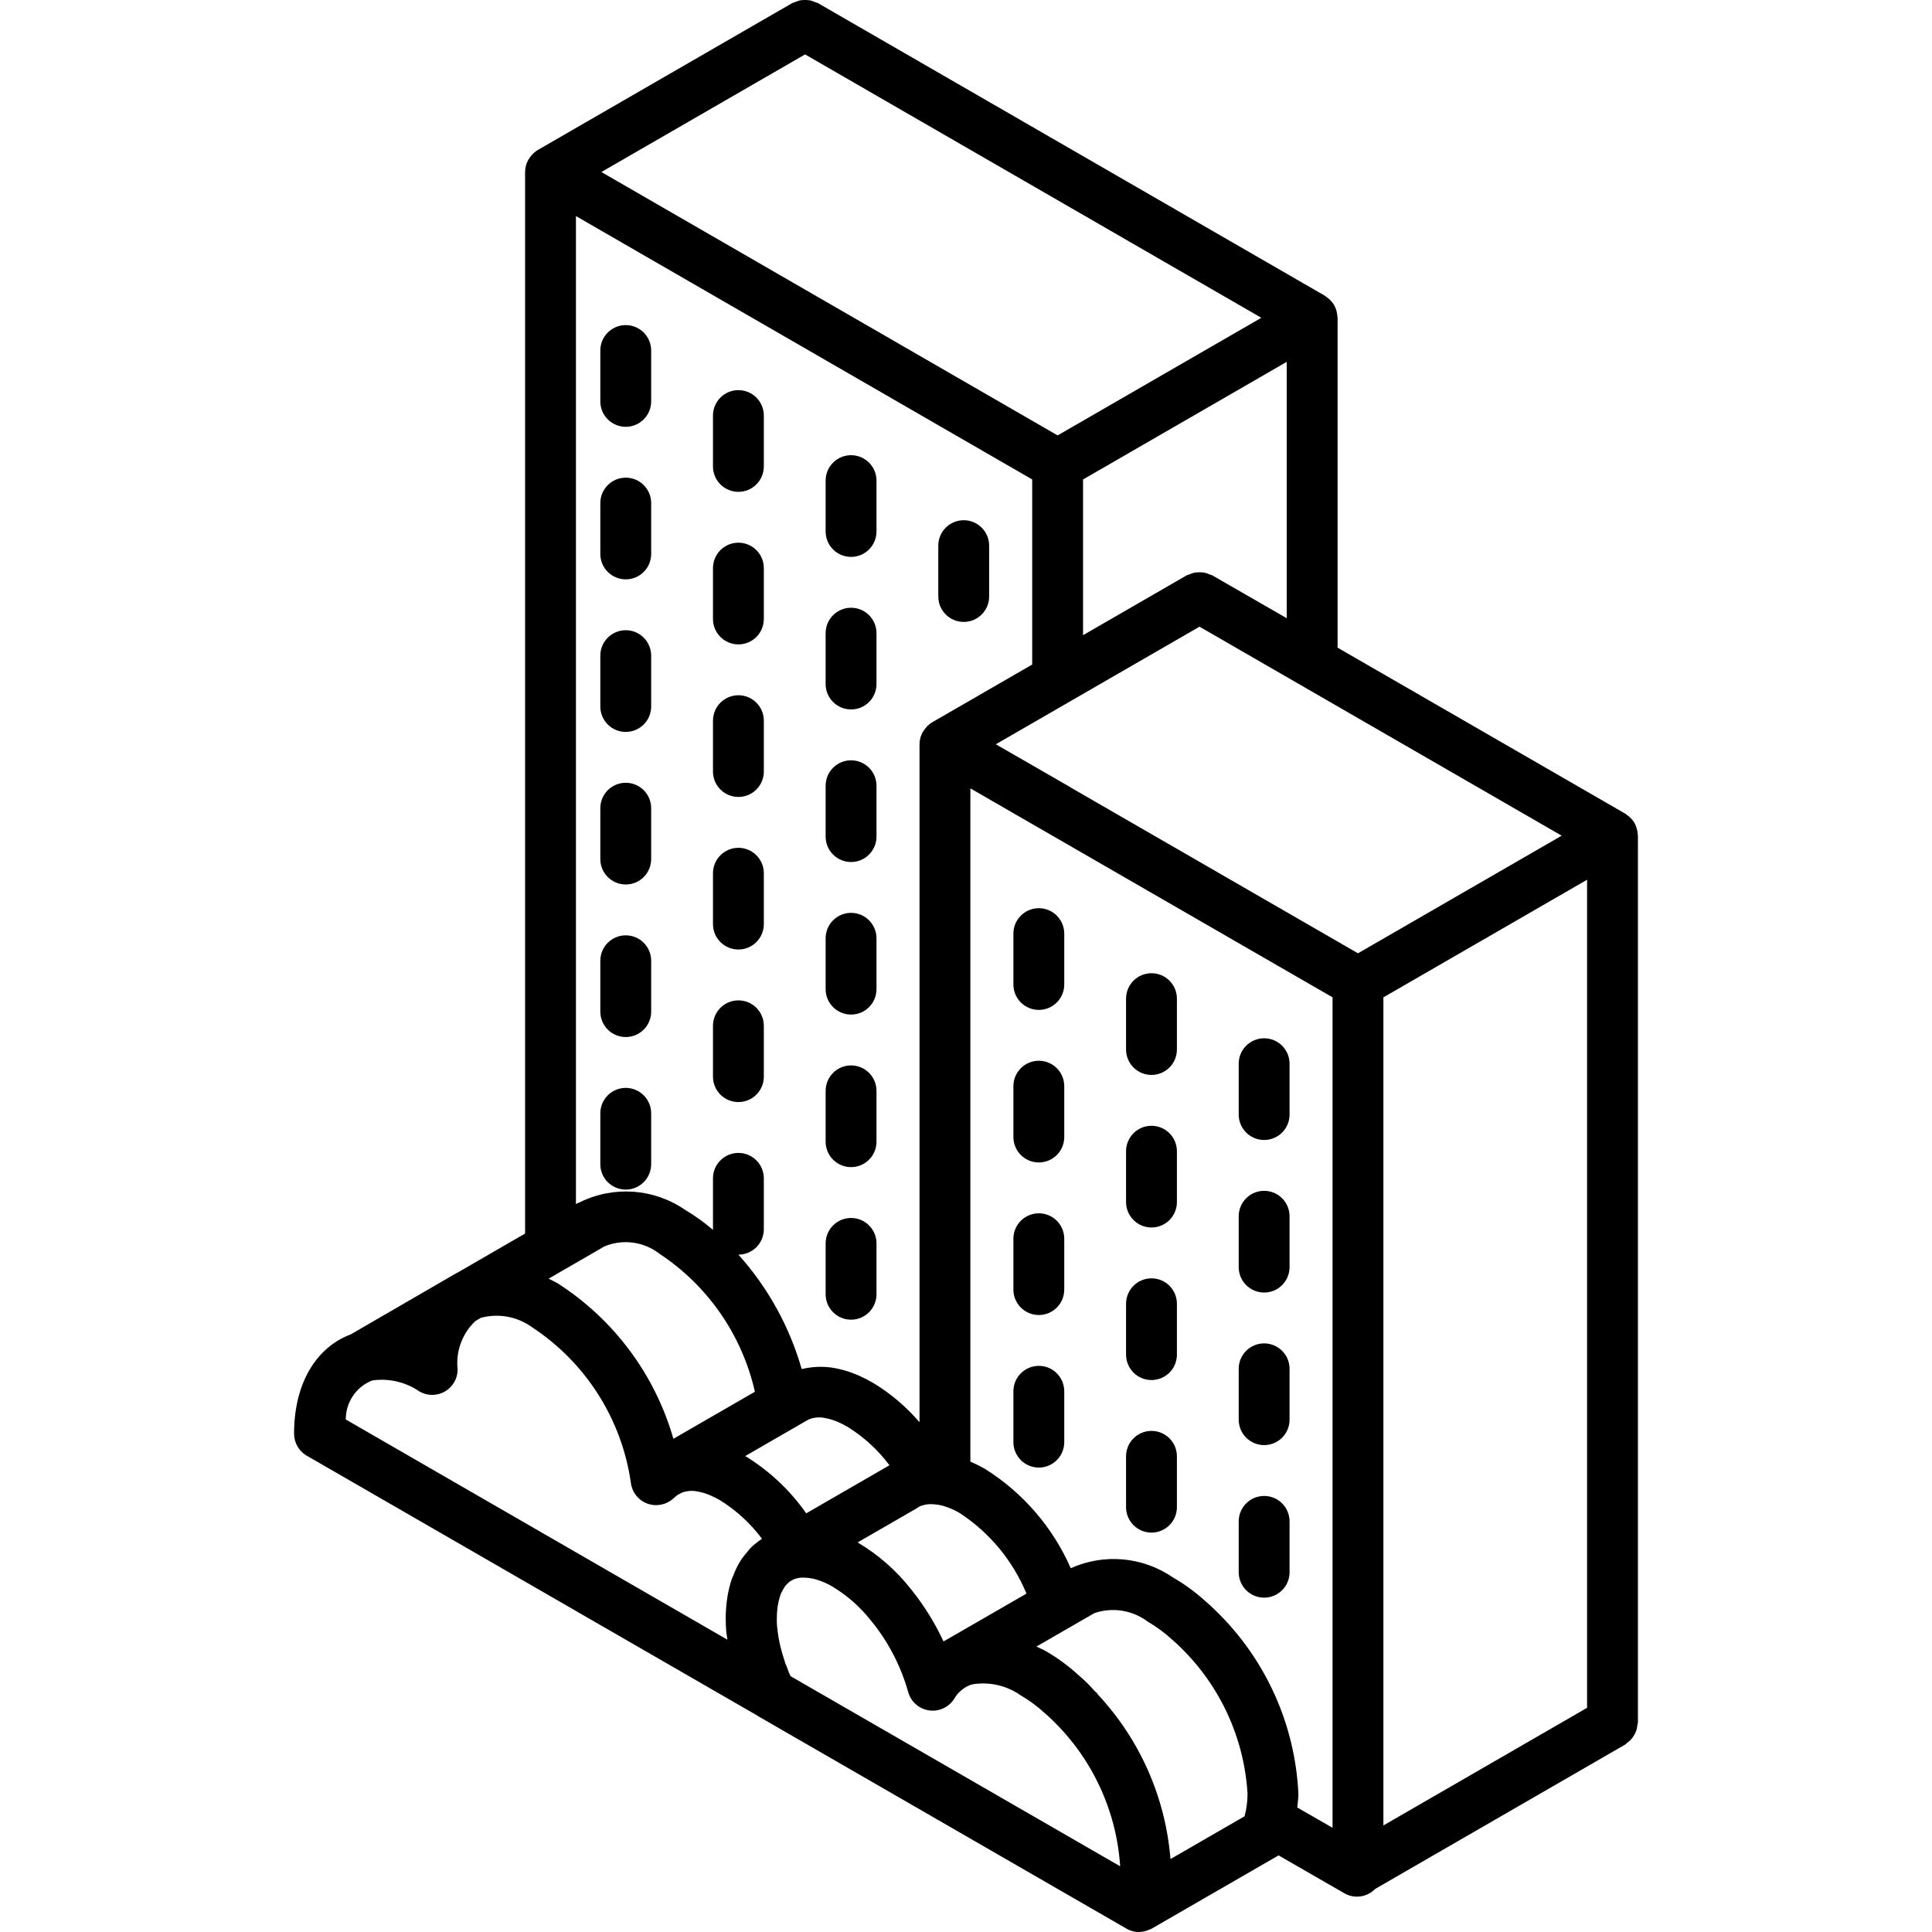
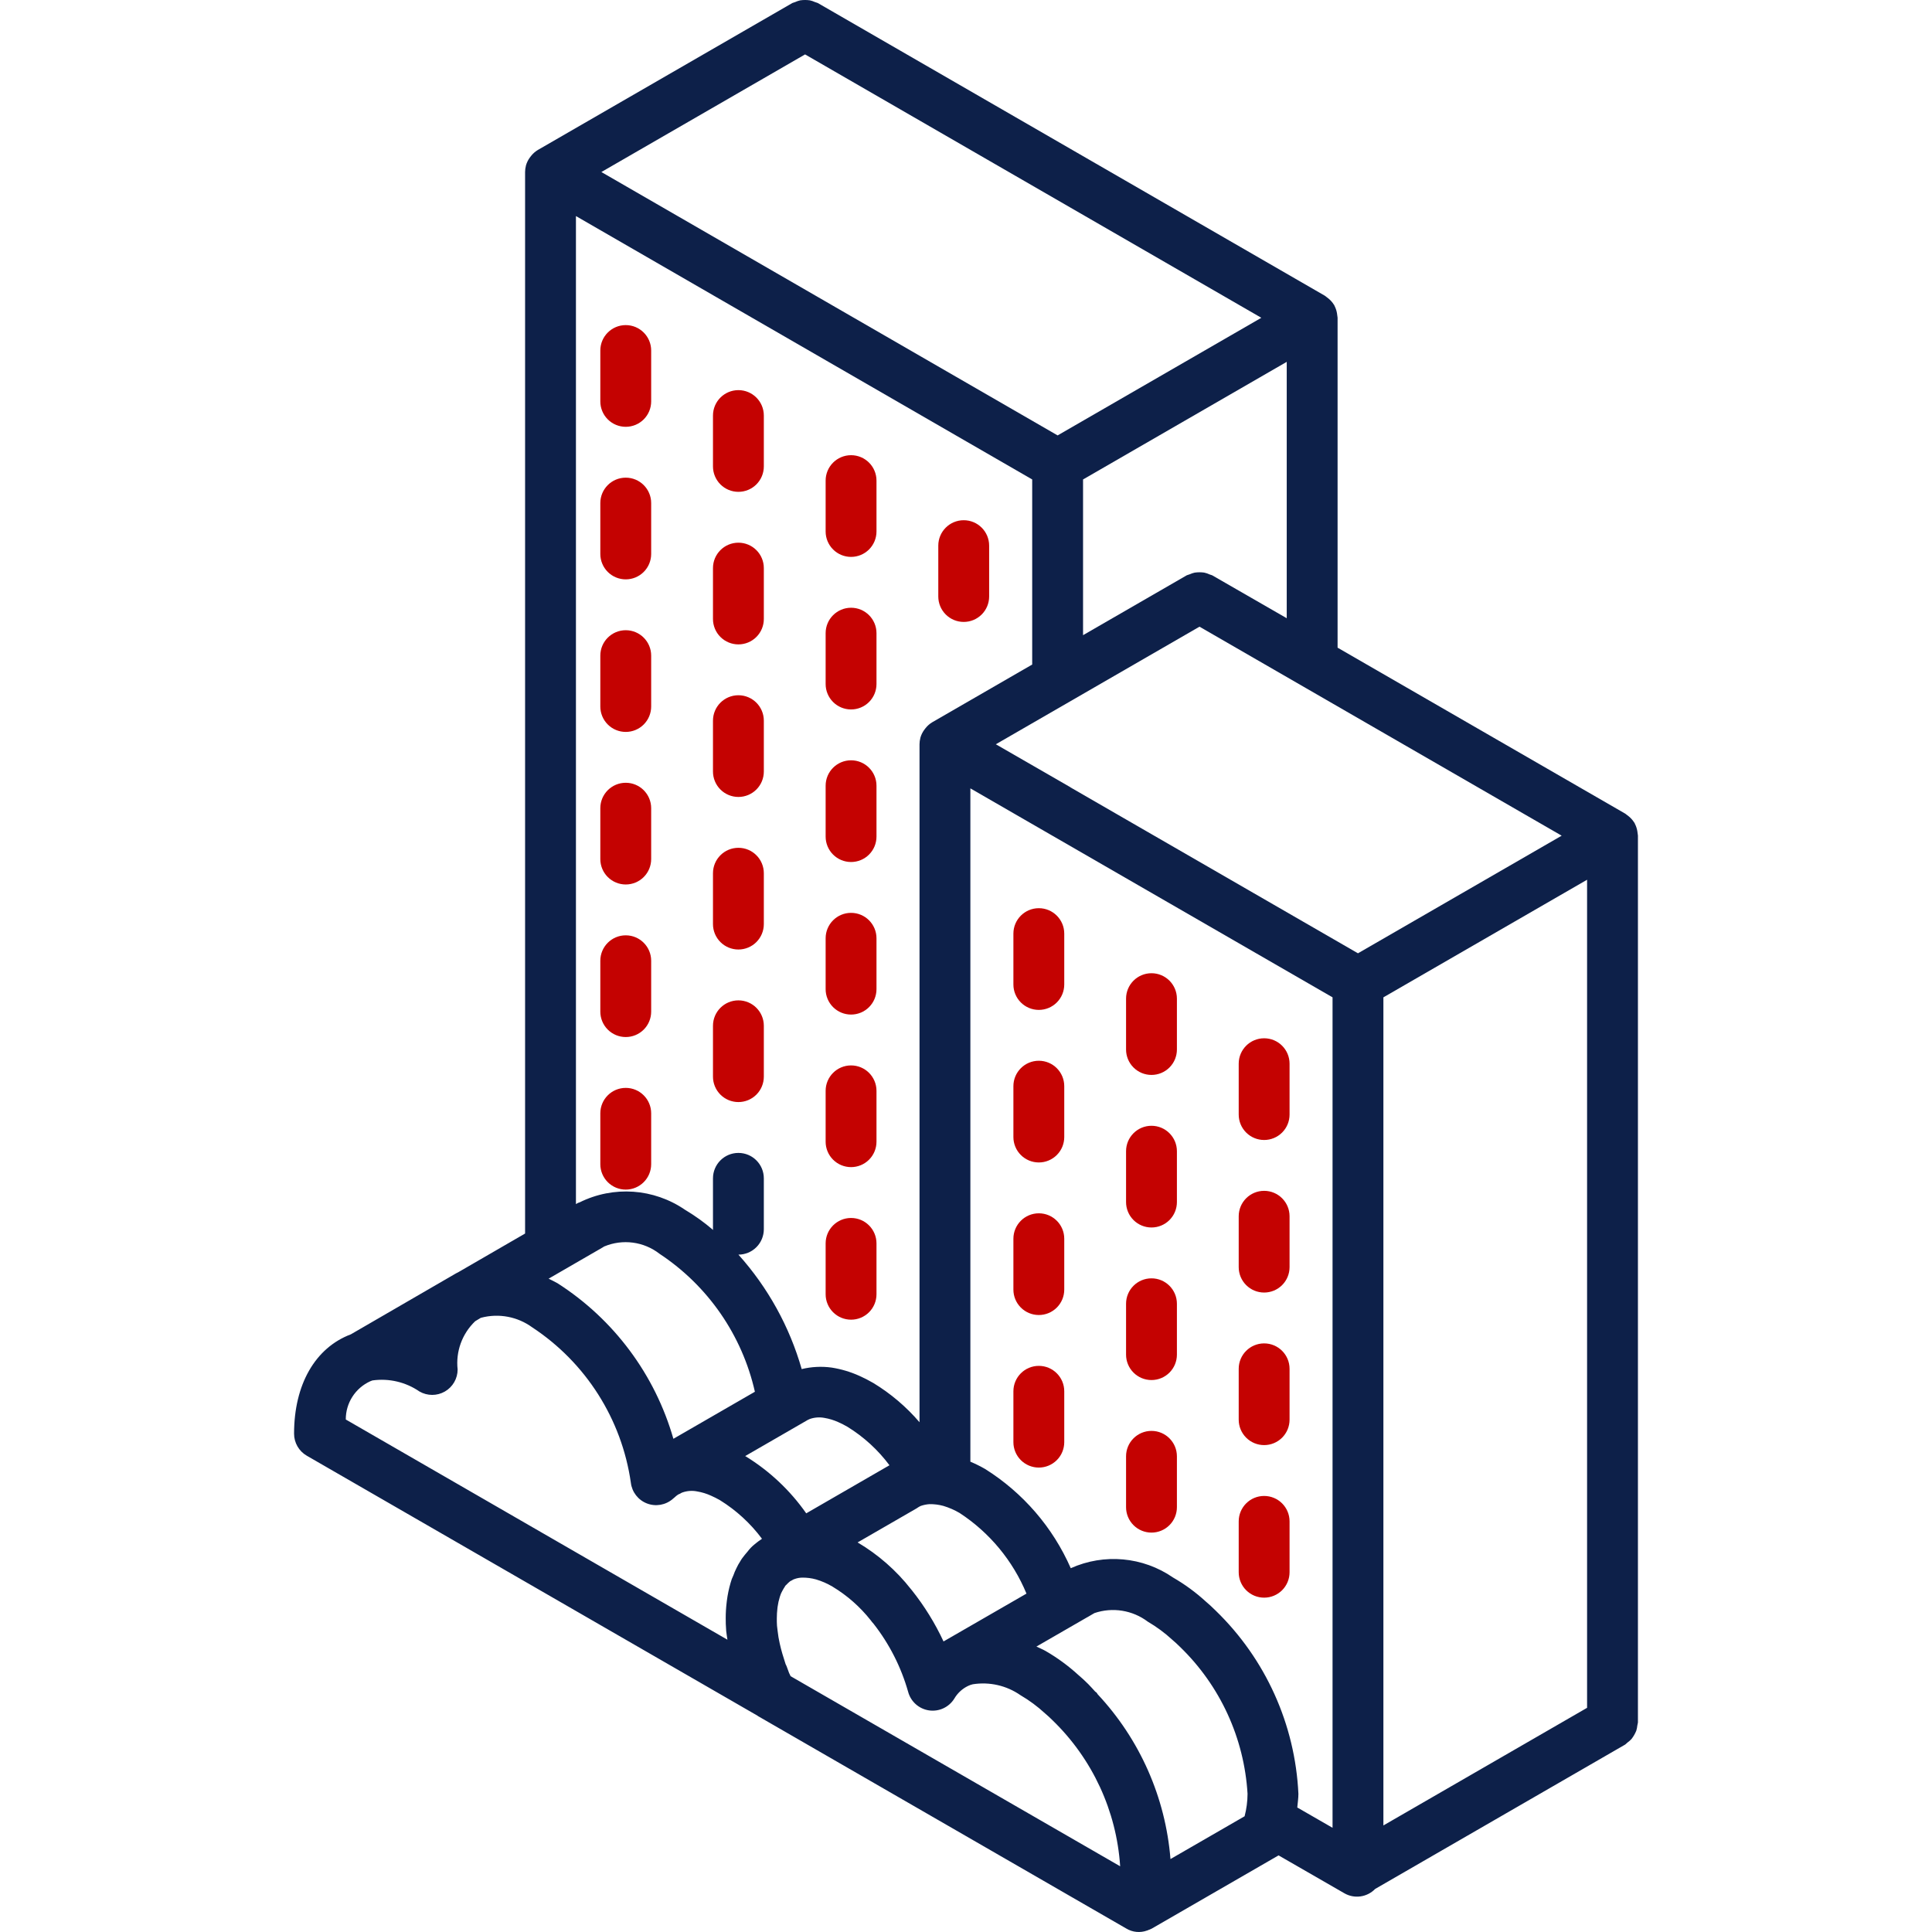
<svg xmlns="http://www.w3.org/2000/svg" version="1.1" id="Capa_1" x="0px" y="0px" viewBox="0 0 511.896 511.896" style="enable-background:new 0 0 511.896 511.896;" xml:space="preserve">
  <g>
    <g>
      <g>
-         <path d="M275.244,361.895c-3.721,0-6.737,3.016-6.737,6.737v13.474c-0.001,1.787,0.708,3.501,1.972,4.765     c1.264,1.264,2.978,1.973,4.765,1.972c1.787,0.001,3.501-0.708,4.765-1.972c1.264-1.264,1.973-2.978,1.972-4.765v-13.474     C281.981,364.911,278.965,361.895,275.244,361.895z" />
-         <path d="M275.244,321.474c-3.721,0-6.737,3.016-6.737,6.737v13.474c-0.001,1.787,0.708,3.501,1.972,4.765     s2.978,1.973,4.765,1.972c1.787,0.001,3.501-0.708,4.765-1.972c1.264-1.264,1.973-2.978,1.972-4.765v-13.474     C281.981,324.49,278.965,321.474,275.244,321.474z" />
-         <path d="M275.244,240.632c-3.721,0-6.737,3.016-6.737,6.737v13.474c-0.001,1.787,0.708,3.501,1.972,4.765     s2.978,1.973,4.765,1.972c1.787,0.001,3.501-0.708,4.765-1.972c1.264-1.264,1.973-2.978,1.972-4.765v-13.474     C281.981,243.648,278.965,240.632,275.244,240.632z" />
-         <path d="M275.244,281.053c-3.721,0-6.737,3.016-6.737,6.737v13.474c-0.001,1.787,0.708,3.501,1.972,4.765     c1.264,1.264,2.978,1.973,4.765,1.972c1.787,0.001,3.501-0.708,4.765-1.972c1.264-1.264,1.973-2.978,1.972-4.765V287.79     C281.981,284.069,278.965,281.053,275.244,281.053z" />
-         <path d="M305.093,257.862c-3.721,0-6.737,3.016-6.737,6.737v13.474c-0.001,1.787,0.708,3.501,1.972,4.765     s2.978,1.973,4.765,1.972c1.787,0.001,3.501-0.708,4.765-1.972c1.264-1.264,1.973-2.978,1.972-4.765v-13.474     C311.829,260.878,308.813,257.862,305.093,257.862z" />
-         <path d="M305.093,298.283c-3.721,0-6.737,3.016-6.737,6.737v13.474c-0.001,1.787,0.708,3.501,1.972,4.765     c1.264,1.264,2.978,1.973,4.765,1.972c1.787,0.001,3.501-0.708,4.765-1.972c1.264-1.264,1.973-2.978,1.972-4.765V305.02     C311.829,301.299,308.813,298.283,305.093,298.283z" />
-         <path d="M305.093,338.704c-3.721,0-6.737,3.016-6.737,6.737v13.474c-0.001,1.787,0.708,3.501,1.972,4.765     s2.978,1.973,4.765,1.972c1.787,0.001,3.501-0.708,4.765-1.972c1.264-1.264,1.973-2.978,1.972-4.765v-13.474     C311.829,341.72,308.813,338.704,305.093,338.704z" />
-         <path d="M305.093,379.125c-3.721,0-6.737,3.016-6.737,6.737v13.474c-0.001,1.787,0.708,3.501,1.972,4.765     c1.264,1.264,2.978,1.973,4.765,1.972c1.787,0.001,3.501-0.708,4.765-1.972c1.264-1.264,1.973-2.978,1.972-4.765v-13.474     C311.829,382.141,308.813,379.125,305.093,379.125z" />
-         <path d="M334.941,275.099c-3.721,0-6.737,3.016-6.737,6.737v13.474c-0.001,1.787,0.708,3.501,1.972,4.765     c1.264,1.264,2.978,1.973,4.765,1.972c1.787,0.001,3.501-0.708,4.765-1.972s1.973-2.978,1.972-4.765v-13.474     C341.678,278.115,338.662,275.099,334.941,275.099z" />
-         <path d="M334.941,315.52c-3.721,0-6.737,3.016-6.737,6.737v13.474c-0.001,1.787,0.708,3.501,1.972,4.765     c1.264,1.264,2.978,1.973,4.765,1.972c1.787,0.001,3.501-0.708,4.765-1.972c1.264-1.264,1.973-2.978,1.972-4.765v-13.474     C341.678,318.536,338.662,315.52,334.941,315.52z" />
-         <path d="M334.941,396.362c-3.721,0-6.737,3.016-6.737,6.737v13.474c-0.001,1.787,0.708,3.501,1.972,4.765     c1.264,1.264,2.978,1.973,4.765,1.972c1.787,0.001,3.501-0.708,4.765-1.972c1.264-1.264,1.973-2.978,1.972-4.765v-13.474     C341.678,399.378,338.662,396.362,334.941,396.362z" />
-         <path d="M334.941,355.941c-3.721,0-6.737,3.016-6.737,6.737v13.474c-0.001,1.787,0.708,3.501,1.972,4.765     c1.264,1.264,2.978,1.973,4.765,1.972c1.787,0.001,3.501-0.708,4.765-1.972s1.973-2.978,1.972-4.765v-13.474     C341.678,358.957,338.662,355.941,334.941,355.941z" />
-         <path d="M165.796,234.349c1.787,0.001,3.501-0.708,4.765-1.972c1.264-1.264,1.973-2.978,1.972-4.765v-13.474     c0-3.721-3.016-6.737-6.737-6.737s-6.737,3.016-6.737,6.737v13.474c-0.001,1.787,0.708,3.501,1.972,4.765     C162.295,233.64,164.009,234.35,165.796,234.349z" />
-         <path d="M165.796,153.507c1.787,0.001,3.501-0.708,4.765-1.972c1.264-1.264,1.973-2.978,1.972-4.765v-13.474     c0-3.721-3.016-6.737-6.737-6.737s-6.737,3.016-6.737,6.737v13.474c-0.001,1.787,0.708,3.501,1.972,4.765     C162.295,152.798,164.009,153.508,165.796,153.507z" />
-         <path d="M165.796,113.086c1.787,0.001,3.501-0.708,4.765-1.972c1.264-1.264,1.973-2.978,1.972-4.765V92.875     c0-3.721-3.016-6.737-6.737-6.737s-6.737,3.016-6.737,6.737v13.474c-0.001,1.787,0.708,3.501,1.972,4.765     C162.295,112.377,164.009,113.087,165.796,113.086z" />
-         <path d="M165.796,193.928c1.787,0.001,3.501-0.708,4.765-1.972c1.264-1.264,1.973-2.978,1.972-4.765v-13.474     c0-3.721-3.016-6.737-6.737-6.737s-6.737,3.016-6.737,6.737v13.474c-0.001,1.787,0.708,3.501,1.972,4.765     C162.295,193.219,164.009,193.929,165.796,193.928z" />
-         <path d="M165.796,274.77c1.787,0.001,3.501-0.708,4.765-1.972c1.264-1.264,1.973-2.978,1.972-4.765v-13.474     c0-3.721-3.016-6.737-6.737-6.737s-6.737,3.016-6.737,6.737v13.474c-0.001,1.787,0.708,3.501,1.972,4.765     C162.295,274.061,164.009,274.771,165.796,274.77z" />
-         <path d="M165.796,315.191c1.787,0.001,3.501-0.708,4.765-1.972c1.264-1.264,1.973-2.978,1.972-4.765V294.98     c0-3.721-3.016-6.737-6.737-6.737s-6.737,3.016-6.737,6.737v13.474c-0.001,1.787,0.708,3.501,1.972,4.765     C162.295,314.482,164.009,315.192,165.796,315.191z" />
-         <path d="M195.645,251.579c1.787,0.001,3.501-0.708,4.765-1.972s1.973-2.978,1.972-4.765v-13.474c0-3.721-3.016-6.737-6.737-6.737     c-3.721,0-6.737,3.016-6.737,6.737v13.474c-0.001,1.787,0.708,3.501,1.972,4.765S193.858,251.58,195.645,251.579z" />
-         <path d="M195.645,211.158c1.787,0.001,3.501-0.708,4.765-1.972c1.264-1.264,1.973-2.978,1.972-4.765v-13.474     c0-3.721-3.016-6.737-6.737-6.737c-3.721,0-6.737,3.016-6.737,6.737v13.474c-0.001,1.787,0.708,3.501,1.972,4.765     C192.144,210.45,193.858,211.159,195.645,211.158z" />
-         <path d="M195.645,130.316c1.787,0.001,3.501-0.708,4.765-1.972c1.264-1.264,1.973-2.978,1.972-4.765v-13.474     c0-3.721-3.016-6.737-6.737-6.737c-3.721,0-6.737,3.016-6.737,6.737v13.474c-0.001,1.787,0.708,3.501,1.972,4.765     C192.144,129.608,193.858,130.317,195.645,130.316z" />
-         <path d="M195.645,292c1.787,0.001,3.501-0.708,4.765-1.972c1.264-1.264,1.973-2.978,1.972-4.765V271.79     c0-3.721-3.016-6.737-6.737-6.737c-3.721,0-6.737,3.016-6.737,6.737v13.474c-0.001,1.787,0.708,3.501,1.972,4.765     C192.144,291.292,193.858,292.001,195.645,292z" />
-         <path d="M195.645,170.737c1.787,0.001,3.501-0.708,4.765-1.972s1.973-2.978,1.972-4.765v-13.474c0-3.721-3.016-6.737-6.737-6.737     c-3.721,0-6.737,3.016-6.737,6.737V164c-0.001,1.787,0.708,3.501,1.972,4.765S193.858,170.738,195.645,170.737z" />
-         <path d="M225.494,187.974c1.787,0.001,3.501-0.708,4.765-1.972c1.264-1.264,1.973-2.978,1.972-4.765v-13.474     c0-3.721-3.016-6.737-6.737-6.737s-6.737,3.016-6.737,6.737v13.474c-0.001,1.787,0.708,3.501,1.972,4.765     C221.993,187.266,223.707,187.975,225.494,187.974z" />
-         <path d="M225.494,268.816c1.787,0.001,3.501-0.708,4.765-1.972c1.264-1.264,1.973-2.978,1.972-4.765v-13.474     c0-3.721-3.016-6.737-6.737-6.737s-6.737,3.016-6.737,6.737v13.474c-0.001,1.787,0.708,3.501,1.972,4.765     C221.993,268.108,223.707,268.817,225.494,268.816z" />
-         <path d="M225.494,147.553c1.787,0.001,3.501-0.708,4.765-1.972c1.264-1.264,1.973-2.978,1.972-4.765v-13.474     c0-3.721-3.016-6.737-6.737-6.737s-6.737,3.016-6.737,6.737v13.474c-0.001,1.787,0.708,3.501,1.972,4.765     C221.993,146.845,223.707,147.554,225.494,147.553z" />
-         <path d="M225.494,228.395c1.787,0.001,3.501-0.708,4.765-1.972c1.264-1.264,1.973-2.978,1.972-4.765v-13.474     c0-3.721-3.016-6.737-6.737-6.737s-6.737,3.016-6.737,6.737v13.474c-0.001,1.787,0.708,3.501,1.972,4.765     C221.993,227.687,223.707,228.396,225.494,228.395z" />
-         <path d="M225.494,349.658c1.787,0.001,3.501-0.708,4.765-1.972c1.264-1.264,1.973-2.978,1.972-4.765v-13.474     c0-3.721-3.016-6.737-6.737-6.737s-6.737,3.016-6.737,6.737v13.474c-0.001,1.787,0.708,3.501,1.972,4.765     C221.993,348.95,223.707,349.659,225.494,349.658z" />
-         <path d="M225.494,309.237c1.787,0.001,3.501-0.708,4.765-1.972c1.264-1.264,1.973-2.978,1.972-4.765v-13.474     c0-3.721-3.016-6.737-6.737-6.737s-6.737,3.016-6.737,6.737V302.5c-0.001,1.787,0.708,3.501,1.972,4.765     C221.993,308.529,223.707,309.238,225.494,309.237z" />
-         <path d="M255.343,164.783c1.787,0.001,3.501-0.708,4.765-1.972s1.973-2.978,1.972-4.765v-13.474c0-3.721-3.016-6.737-6.737-6.737     c-3.721,0-6.737,3.016-6.737,6.737v13.474c-0.001,1.787,0.708,3.501,1.972,4.765S253.555,164.784,255.343,164.783z" />
-         <path d="M433.92,220.955c-0.018-0.249-0.051-0.497-0.099-0.743c-0.117-0.695-0.343-1.368-0.67-1.993     c-0.03-0.055-0.027-0.118-0.058-0.173c-0.026-0.046-0.073-0.069-0.1-0.113c-0.388-0.619-0.875-1.17-1.441-1.632     c-0.172-0.148-0.352-0.286-0.539-0.414c-0.14-0.096-0.252-0.222-0.4-0.307l-76.211-43.976V84.197c0-0.157-0.05-0.304-0.061-0.46     c-0.018-0.249-0.051-0.497-0.099-0.743c-0.117-0.695-0.343-1.368-0.67-1.993c-0.03-0.055-0.027-0.118-0.058-0.173     c-0.026-0.046-0.073-0.069-0.1-0.114c-0.387-0.618-0.874-1.169-1.439-1.63c-0.172-0.148-0.353-0.286-0.539-0.415     c-0.141-0.096-0.253-0.222-0.401-0.308L216.671,0.796c-0.246-0.101-0.499-0.186-0.756-0.255c-0.433-0.2-0.886-0.353-1.352-0.455     c-0.838-0.116-1.688-0.115-2.526,0.003c-0.458,0.102-0.905,0.253-1.331,0.45c-0.258,0.069-0.512,0.155-0.759,0.257     l-67.454,38.947c-0.683,0.412-1.286,0.944-1.78,1.57c-0.128,0.154-0.244,0.303-0.357,0.467c-0.447,0.62-0.785,1.311-0.998,2.045     l-0.009,0.065c-0.146,0.551-0.221,1.119-0.224,1.689v281.253L121.56,337c-0.191,0.092-0.632,0.316-0.809,0.428l-27.784,16.107     c-9.439,3.559-15.052,13.284-15.052,26.328c-0.001,2.407,1.284,4.632,3.368,5.836l119.401,68.873     c0.059,0.037,0.104,0.092,0.165,0.127l97.557,56.271c1.667,1.011,3.704,1.206,5.533,0.53l0.107-0.019     c0.045-0.016,0.074-0.057,0.119-0.074c0.344-0.11,0.678-0.248,1-0.412l33.601-19.399l17.419,10.031     c2.66,1.54,6.026,1.072,8.166-1.135l66.262-38.267c0.22-0.17,0.428-0.353,0.624-0.55c0.378-0.268,0.726-0.575,1.04-0.916     c0.522-0.668,0.948-1.407,1.266-2.193c0.141-0.446,0.233-0.905,0.276-1.371c0.072-0.265,0.126-0.534,0.162-0.805V221.415     C433.981,221.257,433.93,221.11,433.92,220.955z M213.31,14.416L334.198,84.2l-53.974,31.164L159.338,45.579L213.31,14.416z      M340.928,95.875v67.928l-19.757-11.375c-0.221-0.089-0.447-0.165-0.676-0.228c-0.466-0.22-0.955-0.385-1.459-0.491     c-0.833-0.113-1.678-0.108-2.51,0.013c-0.446,0.1-0.879,0.247-1.294,0.437c-0.265,0.07-0.524,0.158-0.778,0.262l-27.493,15.874     v-41.26L340.928,95.875z M273.487,127.033v49.042L247,191.369c-0.683,0.412-1.286,0.944-1.78,1.57     c-0.128,0.154-0.244,0.303-0.357,0.467c-0.447,0.62-0.785,1.311-0.998,2.045l-0.009,0.065c-0.146,0.551-0.221,1.119-0.224,1.689     v179.624c-3.507-4.093-7.642-7.604-12.25-10.4c-1.2-0.697-2.436-1.33-3.704-1.895c-2.332-1.052-4.795-1.787-7.322-2.184     c-2.649-0.366-5.343-0.23-7.942,0.398c-3.219-11.248-8.951-21.618-16.763-30.327c1.786,0,3.499-0.71,4.761-1.973     c1.262-1.263,1.971-2.976,1.97-4.762V312.21c0-3.721-3.016-6.737-6.737-6.737c-3.721,0-6.737,3.016-6.737,6.737v13.474     c0,0.075,0.04,0.136,0.042,0.211c-2.323-1.993-4.813-3.783-7.444-5.349c-8.267-5.681-18.963-6.433-27.944-1.967     c-0.14,0.068-0.294,0.066-0.43,0.144l-0.533,0.308l0-261.782L273.487,127.033z M242.836,399.665l0.066-0.039     c0.049-0.025,0.086-0.067,0.134-0.093l0.097-0.065c0.125-0.072,0.25-0.151,0.368-0.23c0.204-0.099,0.375-0.191,0.447-0.23     c0.747-0.262,1.526-0.421,2.316-0.474c1.241-0.02,2.479,0.135,3.678,0.461c1.509,0.452,2.958,1.084,4.316,1.882     c7.92,5.174,14.094,12.619,17.713,21.36l-21.976,12.676c-2.249-4.833-5.063-9.383-8.382-13.555     c-0.079-0.099-0.158-0.197-0.243-0.29c-3.893-4.967-8.679-9.164-14.112-12.375l-0.033-0.017L242.836,399.665z M213.616,400.968     c-4.253-6.07-9.704-11.205-16.017-15.087l-0.162-0.083l13.417-7.746l0.08-0.047l2.928-1.69l0.047-0.041     c0.226-0.091,0.448-0.193,0.663-0.307c1.242-0.431,2.576-0.529,3.868-0.283c1.277,0.214,2.52,0.594,3.697,1.132     c0.815,0.36,1.61,0.764,2.382,1.211c4.329,2.665,8.112,6.127,11.15,10.202L213.616,400.968z M159.882,330.395     c0.044-0.026,0.066-0.07,0.109-0.096l0.109-0.042c4.882-2.047,10.489-1.3,14.664,1.954c12.815,8.467,21.862,21.559,25.25,36.541     l-21.596,12.468c-4.874-17.015-15.787-31.669-30.693-41.213c-0.816-0.468-1.584-0.819-2.37-1.213L159.882,330.395z      M201.783,407.79c-0.615,0.408-1.208,0.85-1.776,1.322c-0.733,0.582-1.387,1.257-1.947,2.007     c-0.487,0.566-0.901,1.059-1.382,1.711c-0.189,0.253-0.361,0.519-0.513,0.796c-0.401,0.614-0.758,1.256-1.066,1.921     c-0.303,0.6-0.564,1.22-0.783,1.855c-0.315,0.627-0.562,1.287-0.737,1.967c-0.459,1.56-0.792,3.156-0.993,4.77     c-0.02,0.125-0.039,0.309-0.059,0.5c-0.164,1.36-0.246,2.729-0.243,4.099c0,0.941,0.007,1.974,0.125,3.395     c0.085,0.753,0.212,1.54,0.327,2.318L91.619,376.105c-0.025-4.366,2.522-8.338,6.5-10.138c0.184-0.059,0.375-0.132,0.559-0.211     c4.374-0.62,8.821,0.425,12.461,2.928c2.084,1.206,4.653,1.208,6.739,0.005s3.372-3.427,3.373-5.834     c-0.53-4.746,1.183-9.467,4.632-12.77l0.099-0.066l1.309-0.796c0.072-0.026,0.145-0.053,0.217-0.086     c4.654-1.221,9.61-0.286,13.5,2.546c14.205,9.343,23.722,24.328,26.138,41.158c0.289,2.485,1.932,4.606,4.265,5.507     c2.334,0.901,4.975,0.435,6.86-1.211c0.164-0.132,0.362-0.296,0.461-0.388c0.275-0.267,0.572-0.509,0.888-0.724l0.251-0.129     c0.086-0.045,0.178-0.06,0.262-0.108l0.424-0.245l0.266-0.11c1.248-0.438,2.591-0.531,3.888-0.269     c1.27,0.212,2.506,0.59,3.678,1.125c0.807,0.356,1.596,0.753,2.362,1.191c4.321,2.679,8.1,6.147,11.138,10.224L201.783,407.79z      M209.468,444.112l-0.132-0.303c-0.079-0.178-0.164-0.362-0.263-0.539c-0.197-0.507-0.388-1.02-0.552-1.507     c-0.103-0.294-0.228-0.581-0.375-0.856c-0.599-1.836-1.151-3.632-1.539-5.395l-0.197-0.974l-0.145-0.737     c-0.171-1.118-0.29-2.184-0.395-3.059c-0.053-0.664-0.046-1.329-0.046-1.941c0-0.893,0.053-1.785,0.158-2.671     c0.02-0.112,0.039-0.263,0.053-0.428c0.121-0.886,0.317-1.759,0.586-2.612c0.072-0.204,0.145-0.408,0.211-0.612l0.118-0.309     l0.29-0.573c0.059-0.112,0.342-0.592,0.395-0.711c0.178-0.254,0.338-0.52,0.48-0.796l0.026,0.02l0.704-0.711     c0.181-0.157,0.364-0.315,0.549-0.47c0.08-0.045,0.168-0.06,0.247-0.109l0.573-0.33c0.115-0.04,0.231-0.079,0.342-0.124     c0.627-0.226,1.287-0.348,1.954-0.362c1.251-0.022,2.499,0.138,3.704,0.474c1.515,0.448,2.969,1.083,4.329,1.888     c3.903,2.347,7.349,5.38,10.171,8.954c0.217,0.309,0.457,0.602,0.717,0.875c4.211,5.373,7.333,11.516,9.191,18.086     c0.703,2.59,2.876,4.516,5.532,4.901c2.656,0.386,5.287-0.842,6.698-3.125c0.848-1.452,2.11-2.618,3.625-3.349     c0.401-0.2,0.826-0.35,1.263-0.447c4.426-0.707,8.953,0.328,12.632,2.888c2.329,1.36,4.504,2.968,6.487,4.796     c0.691,0.586,1.342,1.178,2.033,1.868c10.556,10.224,16.936,24.007,17.901,38.672L209.468,444.112z M329.766,481.23     l-19.64,11.339c-1.313-16.313-8.112-31.701-19.288-43.657c-0.107-0.124-0.147-0.281-0.265-0.399l-0.132-0.132     c-0.073-0.073-0.17-0.094-0.245-0.163c-0.618-0.653-1.194-1.355-1.834-1.982c-0.914-0.914-1.829-1.757-2.678-2.467     c-2.644-2.416-5.543-4.538-8.645-6.329c-0.817-0.472-1.621-0.766-2.435-1.172l13.512-7.795l0.041-0.013l1.138-0.666l0.692-0.4     c4.8-1.626,10.093-0.771,14.137,2.283c2.329,1.36,4.504,2.968,6.487,4.796c0.697,0.592,1.349,1.191,2.033,1.868     c10.63,10.28,17.018,24.173,17.901,38.934C330.538,477.286,330.276,479.286,329.766,481.23L329.766,481.23z M343.721,478.905     c0.108-1.206,0.299-2.371,0.299-3.629c-0.862-18.378-8.702-35.736-21.921-48.533c-0.914-0.908-1.816-1.743-2.658-2.447     c-2.642-2.414-5.539-4.533-8.638-6.322c-7.977-5.511-18.256-6.446-27.097-2.467c-4.758-10.84-12.664-19.999-22.692-26.29     c-1.261-0.725-2.566-1.37-3.908-1.933V208.882l95.961,55.368l0,220.036L343.721,478.905z M359.802,252.582l-76.132-43.936     c-0.036-0.021-0.054-0.059-0.091-0.08L263.852,197.2l53.963-31.158l95.961,55.377L359.802,252.582z M420.507,452.498     l-53.967,31.167V264.253l53.967-31.16V452.498z" />
+         <path d="M275.244,361.895c-3.721,0-6.737,3.016-6.737,6.737v13.474c-0.001,1.787,0.708,3.501,1.972,4.765     c1.264,1.264,2.978,1.973,4.765,1.972c1.787,0.001,3.501-0.708,4.765-1.972c1.264-1.264,1.973-2.978,1.972-4.765v-13.474     C281.981,364.911,278.965,361.895,275.244,361.895z" fill="#c40201" />
+         <path d="M275.244,321.474c-3.721,0-6.737,3.016-6.737,6.737v13.474c-0.001,1.787,0.708,3.501,1.972,4.765     s2.978,1.973,4.765,1.972c1.787,0.001,3.501-0.708,4.765-1.972c1.264-1.264,1.973-2.978,1.972-4.765v-13.474     C281.981,324.49,278.965,321.474,275.244,321.474z" fill="#c40201" />
+         <path d="M275.244,240.632c-3.721,0-6.737,3.016-6.737,6.737v13.474c-0.001,1.787,0.708,3.501,1.972,4.765     s2.978,1.973,4.765,1.972c1.787,0.001,3.501-0.708,4.765-1.972c1.264-1.264,1.973-2.978,1.972-4.765v-13.474     C281.981,243.648,278.965,240.632,275.244,240.632z" fill="#c40201" />
+         <path d="M275.244,281.053c-3.721,0-6.737,3.016-6.737,6.737v13.474c-0.001,1.787,0.708,3.501,1.972,4.765     c1.264,1.264,2.978,1.973,4.765,1.972c1.787,0.001,3.501-0.708,4.765-1.972c1.264-1.264,1.973-2.978,1.972-4.765V287.79     C281.981,284.069,278.965,281.053,275.244,281.053z" fill="#c40201" />
+         <path d="M305.093,257.862c-3.721,0-6.737,3.016-6.737,6.737v13.474c-0.001,1.787,0.708,3.501,1.972,4.765     s2.978,1.973,4.765,1.972c1.787,0.001,3.501-0.708,4.765-1.972c1.264-1.264,1.973-2.978,1.972-4.765v-13.474     C311.829,260.878,308.813,257.862,305.093,257.862z" fill="#c40201" />
+         <path d="M305.093,298.283c-3.721,0-6.737,3.016-6.737,6.737v13.474c-0.001,1.787,0.708,3.501,1.972,4.765     c1.264,1.264,2.978,1.973,4.765,1.972c1.787,0.001,3.501-0.708,4.765-1.972c1.264-1.264,1.973-2.978,1.972-4.765V305.02     C311.829,301.299,308.813,298.283,305.093,298.283z" fill="#c40201" />
+         <path d="M305.093,338.704c-3.721,0-6.737,3.016-6.737,6.737v13.474c-0.001,1.787,0.708,3.501,1.972,4.765     s2.978,1.973,4.765,1.972c1.787,0.001,3.501-0.708,4.765-1.972c1.264-1.264,1.973-2.978,1.972-4.765v-13.474     C311.829,341.72,308.813,338.704,305.093,338.704z" fill="#c40201" />
+         <path d="M305.093,379.125c-3.721,0-6.737,3.016-6.737,6.737v13.474c-0.001,1.787,0.708,3.501,1.972,4.765     c1.264,1.264,2.978,1.973,4.765,1.972c1.787,0.001,3.501-0.708,4.765-1.972c1.264-1.264,1.973-2.978,1.972-4.765v-13.474     C311.829,382.141,308.813,379.125,305.093,379.125z" fill="#c40201" />
+         <path d="M334.941,275.099c-3.721,0-6.737,3.016-6.737,6.737v13.474c-0.001,1.787,0.708,3.501,1.972,4.765     c1.264,1.264,2.978,1.973,4.765,1.972c1.787,0.001,3.501-0.708,4.765-1.972s1.973-2.978,1.972-4.765v-13.474     C341.678,278.115,338.662,275.099,334.941,275.099z" fill="#c40201" />
+         <path d="M334.941,315.52c-3.721,0-6.737,3.016-6.737,6.737v13.474c-0.001,1.787,0.708,3.501,1.972,4.765     c1.264,1.264,2.978,1.973,4.765,1.972c1.787,0.001,3.501-0.708,4.765-1.972c1.264-1.264,1.973-2.978,1.972-4.765v-13.474     C341.678,318.536,338.662,315.52,334.941,315.52z" fill="#c40201" />
+         <path d="M334.941,396.362c-3.721,0-6.737,3.016-6.737,6.737v13.474c-0.001,1.787,0.708,3.501,1.972,4.765     c1.264,1.264,2.978,1.973,4.765,1.972c1.787,0.001,3.501-0.708,4.765-1.972c1.264-1.264,1.973-2.978,1.972-4.765v-13.474     C341.678,399.378,338.662,396.362,334.941,396.362z" fill="#c40201" />
+         <path d="M334.941,355.941c-3.721,0-6.737,3.016-6.737,6.737v13.474c-0.001,1.787,0.708,3.501,1.972,4.765     c1.264,1.264,2.978,1.973,4.765,1.972c1.787,0.001,3.501-0.708,4.765-1.972s1.973-2.978,1.972-4.765v-13.474     C341.678,358.957,338.662,355.941,334.941,355.941z" fill="#c40201" />
+         <path d="M165.796,234.349c1.787,0.001,3.501-0.708,4.765-1.972c1.264-1.264,1.973-2.978,1.972-4.765v-13.474     c0-3.721-3.016-6.737-6.737-6.737s-6.737,3.016-6.737,6.737v13.474c-0.001,1.787,0.708,3.501,1.972,4.765     C162.295,233.64,164.009,234.35,165.796,234.349z" fill="#c40201" />
+         <path d="M165.796,153.507c1.787,0.001,3.501-0.708,4.765-1.972c1.264-1.264,1.973-2.978,1.972-4.765v-13.474     c0-3.721-3.016-6.737-6.737-6.737s-6.737,3.016-6.737,6.737v13.474c-0.001,1.787,0.708,3.501,1.972,4.765     C162.295,152.798,164.009,153.508,165.796,153.507z" fill="#c40201" />
+         <path d="M165.796,113.086c1.787,0.001,3.501-0.708,4.765-1.972c1.264-1.264,1.973-2.978,1.972-4.765V92.875     c0-3.721-3.016-6.737-6.737-6.737s-6.737,3.016-6.737,6.737v13.474c-0.001,1.787,0.708,3.501,1.972,4.765     C162.295,112.377,164.009,113.087,165.796,113.086z" fill="#c40201" />
+         <path d="M165.796,193.928c1.787,0.001,3.501-0.708,4.765-1.972c1.264-1.264,1.973-2.978,1.972-4.765v-13.474     c0-3.721-3.016-6.737-6.737-6.737s-6.737,3.016-6.737,6.737v13.474c-0.001,1.787,0.708,3.501,1.972,4.765     C162.295,193.219,164.009,193.929,165.796,193.928z" fill="#c40201" />
+         <path d="M165.796,274.77c1.787,0.001,3.501-0.708,4.765-1.972c1.264-1.264,1.973-2.978,1.972-4.765v-13.474     c0-3.721-3.016-6.737-6.737-6.737s-6.737,3.016-6.737,6.737v13.474c-0.001,1.787,0.708,3.501,1.972,4.765     C162.295,274.061,164.009,274.771,165.796,274.77z" fill="#c40201" />
+         <path d="M165.796,315.191c1.787,0.001,3.501-0.708,4.765-1.972c1.264-1.264,1.973-2.978,1.972-4.765V294.98     c0-3.721-3.016-6.737-6.737-6.737s-6.737,3.016-6.737,6.737v13.474c-0.001,1.787,0.708,3.501,1.972,4.765     C162.295,314.482,164.009,315.192,165.796,315.191z" fill="#c40201" />
+         <path d="M195.645,251.579c1.787,0.001,3.501-0.708,4.765-1.972s1.973-2.978,1.972-4.765v-13.474c0-3.721-3.016-6.737-6.737-6.737     c-3.721,0-6.737,3.016-6.737,6.737v13.474c-0.001,1.787,0.708,3.501,1.972,4.765S193.858,251.58,195.645,251.579z" fill="#c40201" />
+         <path d="M195.645,211.158c1.787,0.001,3.501-0.708,4.765-1.972c1.264-1.264,1.973-2.978,1.972-4.765v-13.474     c0-3.721-3.016-6.737-6.737-6.737c-3.721,0-6.737,3.016-6.737,6.737v13.474c-0.001,1.787,0.708,3.501,1.972,4.765     C192.144,210.45,193.858,211.159,195.645,211.158z" fill="#c40201" />
+         <path d="M195.645,130.316c1.787,0.001,3.501-0.708,4.765-1.972c1.264-1.264,1.973-2.978,1.972-4.765v-13.474     c0-3.721-3.016-6.737-6.737-6.737c-3.721,0-6.737,3.016-6.737,6.737v13.474c-0.001,1.787,0.708,3.501,1.972,4.765     C192.144,129.608,193.858,130.317,195.645,130.316z" fill="#c40201" />
+         <path d="M195.645,292c1.787,0.001,3.501-0.708,4.765-1.972c1.264-1.264,1.973-2.978,1.972-4.765V271.79     c0-3.721-3.016-6.737-6.737-6.737c-3.721,0-6.737,3.016-6.737,6.737v13.474c-0.001,1.787,0.708,3.501,1.972,4.765     C192.144,291.292,193.858,292.001,195.645,292z" fill="#c40201" />
+         <path d="M195.645,170.737c1.787,0.001,3.501-0.708,4.765-1.972s1.973-2.978,1.972-4.765v-13.474c0-3.721-3.016-6.737-6.737-6.737     c-3.721,0-6.737,3.016-6.737,6.737V164c-0.001,1.787,0.708,3.501,1.972,4.765S193.858,170.738,195.645,170.737z" fill="#c40201" />
+         <path d="M225.494,187.974c1.787,0.001,3.501-0.708,4.765-1.972c1.264-1.264,1.973-2.978,1.972-4.765v-13.474     c0-3.721-3.016-6.737-6.737-6.737s-6.737,3.016-6.737,6.737v13.474c-0.001,1.787,0.708,3.501,1.972,4.765     C221.993,187.266,223.707,187.975,225.494,187.974z" fill="#c40201" />
+         <path d="M225.494,268.816c1.787,0.001,3.501-0.708,4.765-1.972c1.264-1.264,1.973-2.978,1.972-4.765v-13.474     c0-3.721-3.016-6.737-6.737-6.737s-6.737,3.016-6.737,6.737v13.474c-0.001,1.787,0.708,3.501,1.972,4.765     C221.993,268.108,223.707,268.817,225.494,268.816z" fill="#c40201" />
+         <path d="M225.494,147.553c1.787,0.001,3.501-0.708,4.765-1.972c1.264-1.264,1.973-2.978,1.972-4.765v-13.474     c0-3.721-3.016-6.737-6.737-6.737s-6.737,3.016-6.737,6.737v13.474c-0.001,1.787,0.708,3.501,1.972,4.765     C221.993,146.845,223.707,147.554,225.494,147.553z" fill="#c40201" />
+         <path d="M225.494,228.395c1.787,0.001,3.501-0.708,4.765-1.972c1.264-1.264,1.973-2.978,1.972-4.765v-13.474     c0-3.721-3.016-6.737-6.737-6.737s-6.737,3.016-6.737,6.737v13.474c-0.001,1.787,0.708,3.501,1.972,4.765     C221.993,227.687,223.707,228.396,225.494,228.395z" fill="#c40201" />
+         <path d="M225.494,349.658c1.787,0.001,3.501-0.708,4.765-1.972c1.264-1.264,1.973-2.978,1.972-4.765v-13.474     c0-3.721-3.016-6.737-6.737-6.737s-6.737,3.016-6.737,6.737v13.474c-0.001,1.787,0.708,3.501,1.972,4.765     C221.993,348.95,223.707,349.659,225.494,349.658z" fill="#c40201" />
+         <path d="M225.494,309.237c1.787,0.001,3.501-0.708,4.765-1.972c1.264-1.264,1.973-2.978,1.972-4.765v-13.474     c0-3.721-3.016-6.737-6.737-6.737s-6.737,3.016-6.737,6.737V302.5c-0.001,1.787,0.708,3.501,1.972,4.765     C221.993,308.529,223.707,309.238,225.494,309.237z" fill="#c40201" />
+         <path d="M255.343,164.783c1.787,0.001,3.501-0.708,4.765-1.972s1.973-2.978,1.972-4.765v-13.474c0-3.721-3.016-6.737-6.737-6.737     c-3.721,0-6.737,3.016-6.737,6.737v13.474c-0.001,1.787,0.708,3.501,1.972,4.765S253.555,164.784,255.343,164.783z" fill="#c40201" />
+         <path d="M433.92,220.955c-0.018-0.249-0.051-0.497-0.099-0.743c-0.117-0.695-0.343-1.368-0.67-1.993     c-0.03-0.055-0.027-0.118-0.058-0.173c-0.026-0.046-0.073-0.069-0.1-0.113c-0.388-0.619-0.875-1.17-1.441-1.632     c-0.172-0.148-0.352-0.286-0.539-0.414c-0.14-0.096-0.252-0.222-0.4-0.307l-76.211-43.976V84.197c0-0.157-0.05-0.304-0.061-0.46     c-0.018-0.249-0.051-0.497-0.099-0.743c-0.117-0.695-0.343-1.368-0.67-1.993c-0.03-0.055-0.027-0.118-0.058-0.173     c-0.026-0.046-0.073-0.069-0.1-0.114c-0.387-0.618-0.874-1.169-1.439-1.63c-0.172-0.148-0.353-0.286-0.539-0.415     c-0.141-0.096-0.253-0.222-0.401-0.308L216.671,0.796c-0.246-0.101-0.499-0.186-0.756-0.255c-0.433-0.2-0.886-0.353-1.352-0.455     c-0.838-0.116-1.688-0.115-2.526,0.003c-0.458,0.102-0.905,0.253-1.331,0.45c-0.258,0.069-0.512,0.155-0.759,0.257     l-67.454,38.947c-0.683,0.412-1.286,0.944-1.78,1.57c-0.128,0.154-0.244,0.303-0.357,0.467c-0.447,0.62-0.785,1.311-0.998,2.045     l-0.009,0.065c-0.146,0.551-0.221,1.119-0.224,1.689v281.253L121.56,337c-0.191,0.092-0.632,0.316-0.809,0.428l-27.784,16.107     c-9.439,3.559-15.052,13.284-15.052,26.328c-0.001,2.407,1.284,4.632,3.368,5.836l119.401,68.873     c0.059,0.037,0.104,0.092,0.165,0.127l97.557,56.271c1.667,1.011,3.704,1.206,5.533,0.53l0.107-0.019     c0.045-0.016,0.074-0.057,0.119-0.074c0.344-0.11,0.678-0.248,1-0.412l33.601-19.399l17.419,10.031     c2.66,1.54,6.026,1.072,8.166-1.135l66.262-38.267c0.22-0.17,0.428-0.353,0.624-0.55c0.378-0.268,0.726-0.575,1.04-0.916     c0.522-0.668,0.948-1.407,1.266-2.193c0.141-0.446,0.233-0.905,0.276-1.371c0.072-0.265,0.126-0.534,0.162-0.805V221.415     C433.981,221.257,433.93,221.11,433.92,220.955z M213.31,14.416L334.198,84.2l-53.974,31.164L159.338,45.579L213.31,14.416z      M340.928,95.875v67.928l-19.757-11.375c-0.221-0.089-0.447-0.165-0.676-0.228c-0.466-0.22-0.955-0.385-1.459-0.491     c-0.833-0.113-1.678-0.108-2.51,0.013c-0.446,0.1-0.879,0.247-1.294,0.437c-0.265,0.07-0.524,0.158-0.778,0.262l-27.493,15.874     v-41.26L340.928,95.875z M273.487,127.033v49.042L247,191.369c-0.683,0.412-1.286,0.944-1.78,1.57     c-0.128,0.154-0.244,0.303-0.357,0.467c-0.447,0.62-0.785,1.311-0.998,2.045l-0.009,0.065c-0.146,0.551-0.221,1.119-0.224,1.689     v179.624c-3.507-4.093-7.642-7.604-12.25-10.4c-1.2-0.697-2.436-1.33-3.704-1.895c-2.332-1.052-4.795-1.787-7.322-2.184     c-2.649-0.366-5.343-0.23-7.942,0.398c-3.219-11.248-8.951-21.618-16.763-30.327c1.786,0,3.499-0.71,4.761-1.973     c1.262-1.263,1.971-2.976,1.97-4.762V312.21c0-3.721-3.016-6.737-6.737-6.737c-3.721,0-6.737,3.016-6.737,6.737v13.474     c0,0.075,0.04,0.136,0.042,0.211c-2.323-1.993-4.813-3.783-7.444-5.349c-8.267-5.681-18.963-6.433-27.944-1.967     c-0.14,0.068-0.294,0.066-0.43,0.144l-0.533,0.308l0-261.782L273.487,127.033z M242.836,399.665l0.066-0.039     c0.049-0.025,0.086-0.067,0.134-0.093l0.097-0.065c0.125-0.072,0.25-0.151,0.368-0.23c0.204-0.099,0.375-0.191,0.447-0.23     c0.747-0.262,1.526-0.421,2.316-0.474c1.241-0.02,2.479,0.135,3.678,0.461c1.509,0.452,2.958,1.084,4.316,1.882     c7.92,5.174,14.094,12.619,17.713,21.36l-21.976,12.676c-2.249-4.833-5.063-9.383-8.382-13.555     c-0.079-0.099-0.158-0.197-0.243-0.29c-3.893-4.967-8.679-9.164-14.112-12.375l-0.033-0.017L242.836,399.665z M213.616,400.968     c-4.253-6.07-9.704-11.205-16.017-15.087l-0.162-0.083l13.417-7.746l0.08-0.047l2.928-1.69l0.047-0.041     c0.226-0.091,0.448-0.193,0.663-0.307c1.242-0.431,2.576-0.529,3.868-0.283c1.277,0.214,2.52,0.594,3.697,1.132     c0.815,0.36,1.61,0.764,2.382,1.211c4.329,2.665,8.112,6.127,11.15,10.202L213.616,400.968z M159.882,330.395     c0.044-0.026,0.066-0.07,0.109-0.096l0.109-0.042c4.882-2.047,10.489-1.3,14.664,1.954c12.815,8.467,21.862,21.559,25.25,36.541     l-21.596,12.468c-4.874-17.015-15.787-31.669-30.693-41.213c-0.816-0.468-1.584-0.819-2.37-1.213L159.882,330.395z      M201.783,407.79c-0.615,0.408-1.208,0.85-1.776,1.322c-0.733,0.582-1.387,1.257-1.947,2.007     c-0.487,0.566-0.901,1.059-1.382,1.711c-0.189,0.253-0.361,0.519-0.513,0.796c-0.401,0.614-0.758,1.256-1.066,1.921     c-0.303,0.6-0.564,1.22-0.783,1.855c-0.315,0.627-0.562,1.287-0.737,1.967c-0.459,1.56-0.792,3.156-0.993,4.77     c-0.02,0.125-0.039,0.309-0.059,0.5c-0.164,1.36-0.246,2.729-0.243,4.099c0,0.941,0.007,1.974,0.125,3.395     c0.085,0.753,0.212,1.54,0.327,2.318L91.619,376.105c-0.025-4.366,2.522-8.338,6.5-10.138c0.184-0.059,0.375-0.132,0.559-0.211     c4.374-0.62,8.821,0.425,12.461,2.928c2.084,1.206,4.653,1.208,6.739,0.005s3.372-3.427,3.373-5.834     c-0.53-4.746,1.183-9.467,4.632-12.77l0.099-0.066l1.309-0.796c0.072-0.026,0.145-0.053,0.217-0.086     c4.654-1.221,9.61-0.286,13.5,2.546c14.205,9.343,23.722,24.328,26.138,41.158c0.289,2.485,1.932,4.606,4.265,5.507     c2.334,0.901,4.975,0.435,6.86-1.211c0.164-0.132,0.362-0.296,0.461-0.388c0.275-0.267,0.572-0.509,0.888-0.724l0.251-0.129     c0.086-0.045,0.178-0.06,0.262-0.108l0.424-0.245l0.266-0.11c1.248-0.438,2.591-0.531,3.888-0.269     c1.27,0.212,2.506,0.59,3.678,1.125c0.807,0.356,1.596,0.753,2.362,1.191c4.321,2.679,8.1,6.147,11.138,10.224L201.783,407.79z      M209.468,444.112l-0.132-0.303c-0.079-0.178-0.164-0.362-0.263-0.539c-0.197-0.507-0.388-1.02-0.552-1.507     c-0.103-0.294-0.228-0.581-0.375-0.856c-0.599-1.836-1.151-3.632-1.539-5.395l-0.197-0.974l-0.145-0.737     c-0.171-1.118-0.29-2.184-0.395-3.059c-0.053-0.664-0.046-1.329-0.046-1.941c0-0.893,0.053-1.785,0.158-2.671     c0.02-0.112,0.039-0.263,0.053-0.428c0.121-0.886,0.317-1.759,0.586-2.612c0.072-0.204,0.145-0.408,0.211-0.612l0.118-0.309     l0.29-0.573c0.059-0.112,0.342-0.592,0.395-0.711c0.178-0.254,0.338-0.52,0.48-0.796l0.026,0.02l0.704-0.711     c0.181-0.157,0.364-0.315,0.549-0.47c0.08-0.045,0.168-0.06,0.247-0.109l0.573-0.33c0.115-0.04,0.231-0.079,0.342-0.124     c0.627-0.226,1.287-0.348,1.954-0.362c1.251-0.022,2.499,0.138,3.704,0.474c1.515,0.448,2.969,1.083,4.329,1.888     c3.903,2.347,7.349,5.38,10.171,8.954c0.217,0.309,0.457,0.602,0.717,0.875c4.211,5.373,7.333,11.516,9.191,18.086     c0.703,2.59,2.876,4.516,5.532,4.901c2.656,0.386,5.287-0.842,6.698-3.125c0.848-1.452,2.11-2.618,3.625-3.349     c0.401-0.2,0.826-0.35,1.263-0.447c4.426-0.707,8.953,0.328,12.632,2.888c2.329,1.36,4.504,2.968,6.487,4.796     c0.691,0.586,1.342,1.178,2.033,1.868c10.556,10.224,16.936,24.007,17.901,38.672L209.468,444.112z M329.766,481.23     l-19.64,11.339c-1.313-16.313-8.112-31.701-19.288-43.657c-0.107-0.124-0.147-0.281-0.265-0.399l-0.132-0.132     c-0.073-0.073-0.17-0.094-0.245-0.163c-0.618-0.653-1.194-1.355-1.834-1.982c-0.914-0.914-1.829-1.757-2.678-2.467     c-2.644-2.416-5.543-4.538-8.645-6.329c-0.817-0.472-1.621-0.766-2.435-1.172l13.512-7.795l0.041-0.013l1.138-0.666l0.692-0.4     c4.8-1.626,10.093-0.771,14.137,2.283c2.329,1.36,4.504,2.968,6.487,4.796c0.697,0.592,1.349,1.191,2.033,1.868     c10.63,10.28,17.018,24.173,17.901,38.934C330.538,477.286,330.276,479.286,329.766,481.23L329.766,481.23z M343.721,478.905     c0.108-1.206,0.299-2.371,0.299-3.629c-0.862-18.378-8.702-35.736-21.921-48.533c-0.914-0.908-1.816-1.743-2.658-2.447     c-2.642-2.414-5.539-4.533-8.638-6.322c-7.977-5.511-18.256-6.446-27.097-2.467c-4.758-10.84-12.664-19.999-22.692-26.29     c-1.261-0.725-2.566-1.37-3.908-1.933V208.882l95.961,55.368l0,220.036L343.721,478.905z M359.802,252.582l-76.132-43.936     c-0.036-0.021-0.054-0.059-0.091-0.08L263.852,197.2l53.963-31.158l95.961,55.377L359.802,252.582z M420.507,452.498     l-53.967,31.167V264.253l53.967-31.16V452.498z" fill="#0d2049" />
      </g>
    </g>
  </g>
  <g>
</g>
  <g>
</g>
  <g>
</g>
  <g>
</g>
  <g>
</g>
  <g>
</g>
  <g>
</g>
  <g>
</g>
  <g>
</g>
  <g>
</g>
  <g>
</g>
  <g>
</g>
  <g>
</g>
  <g>
</g>
  <g>
</g>
</svg>
